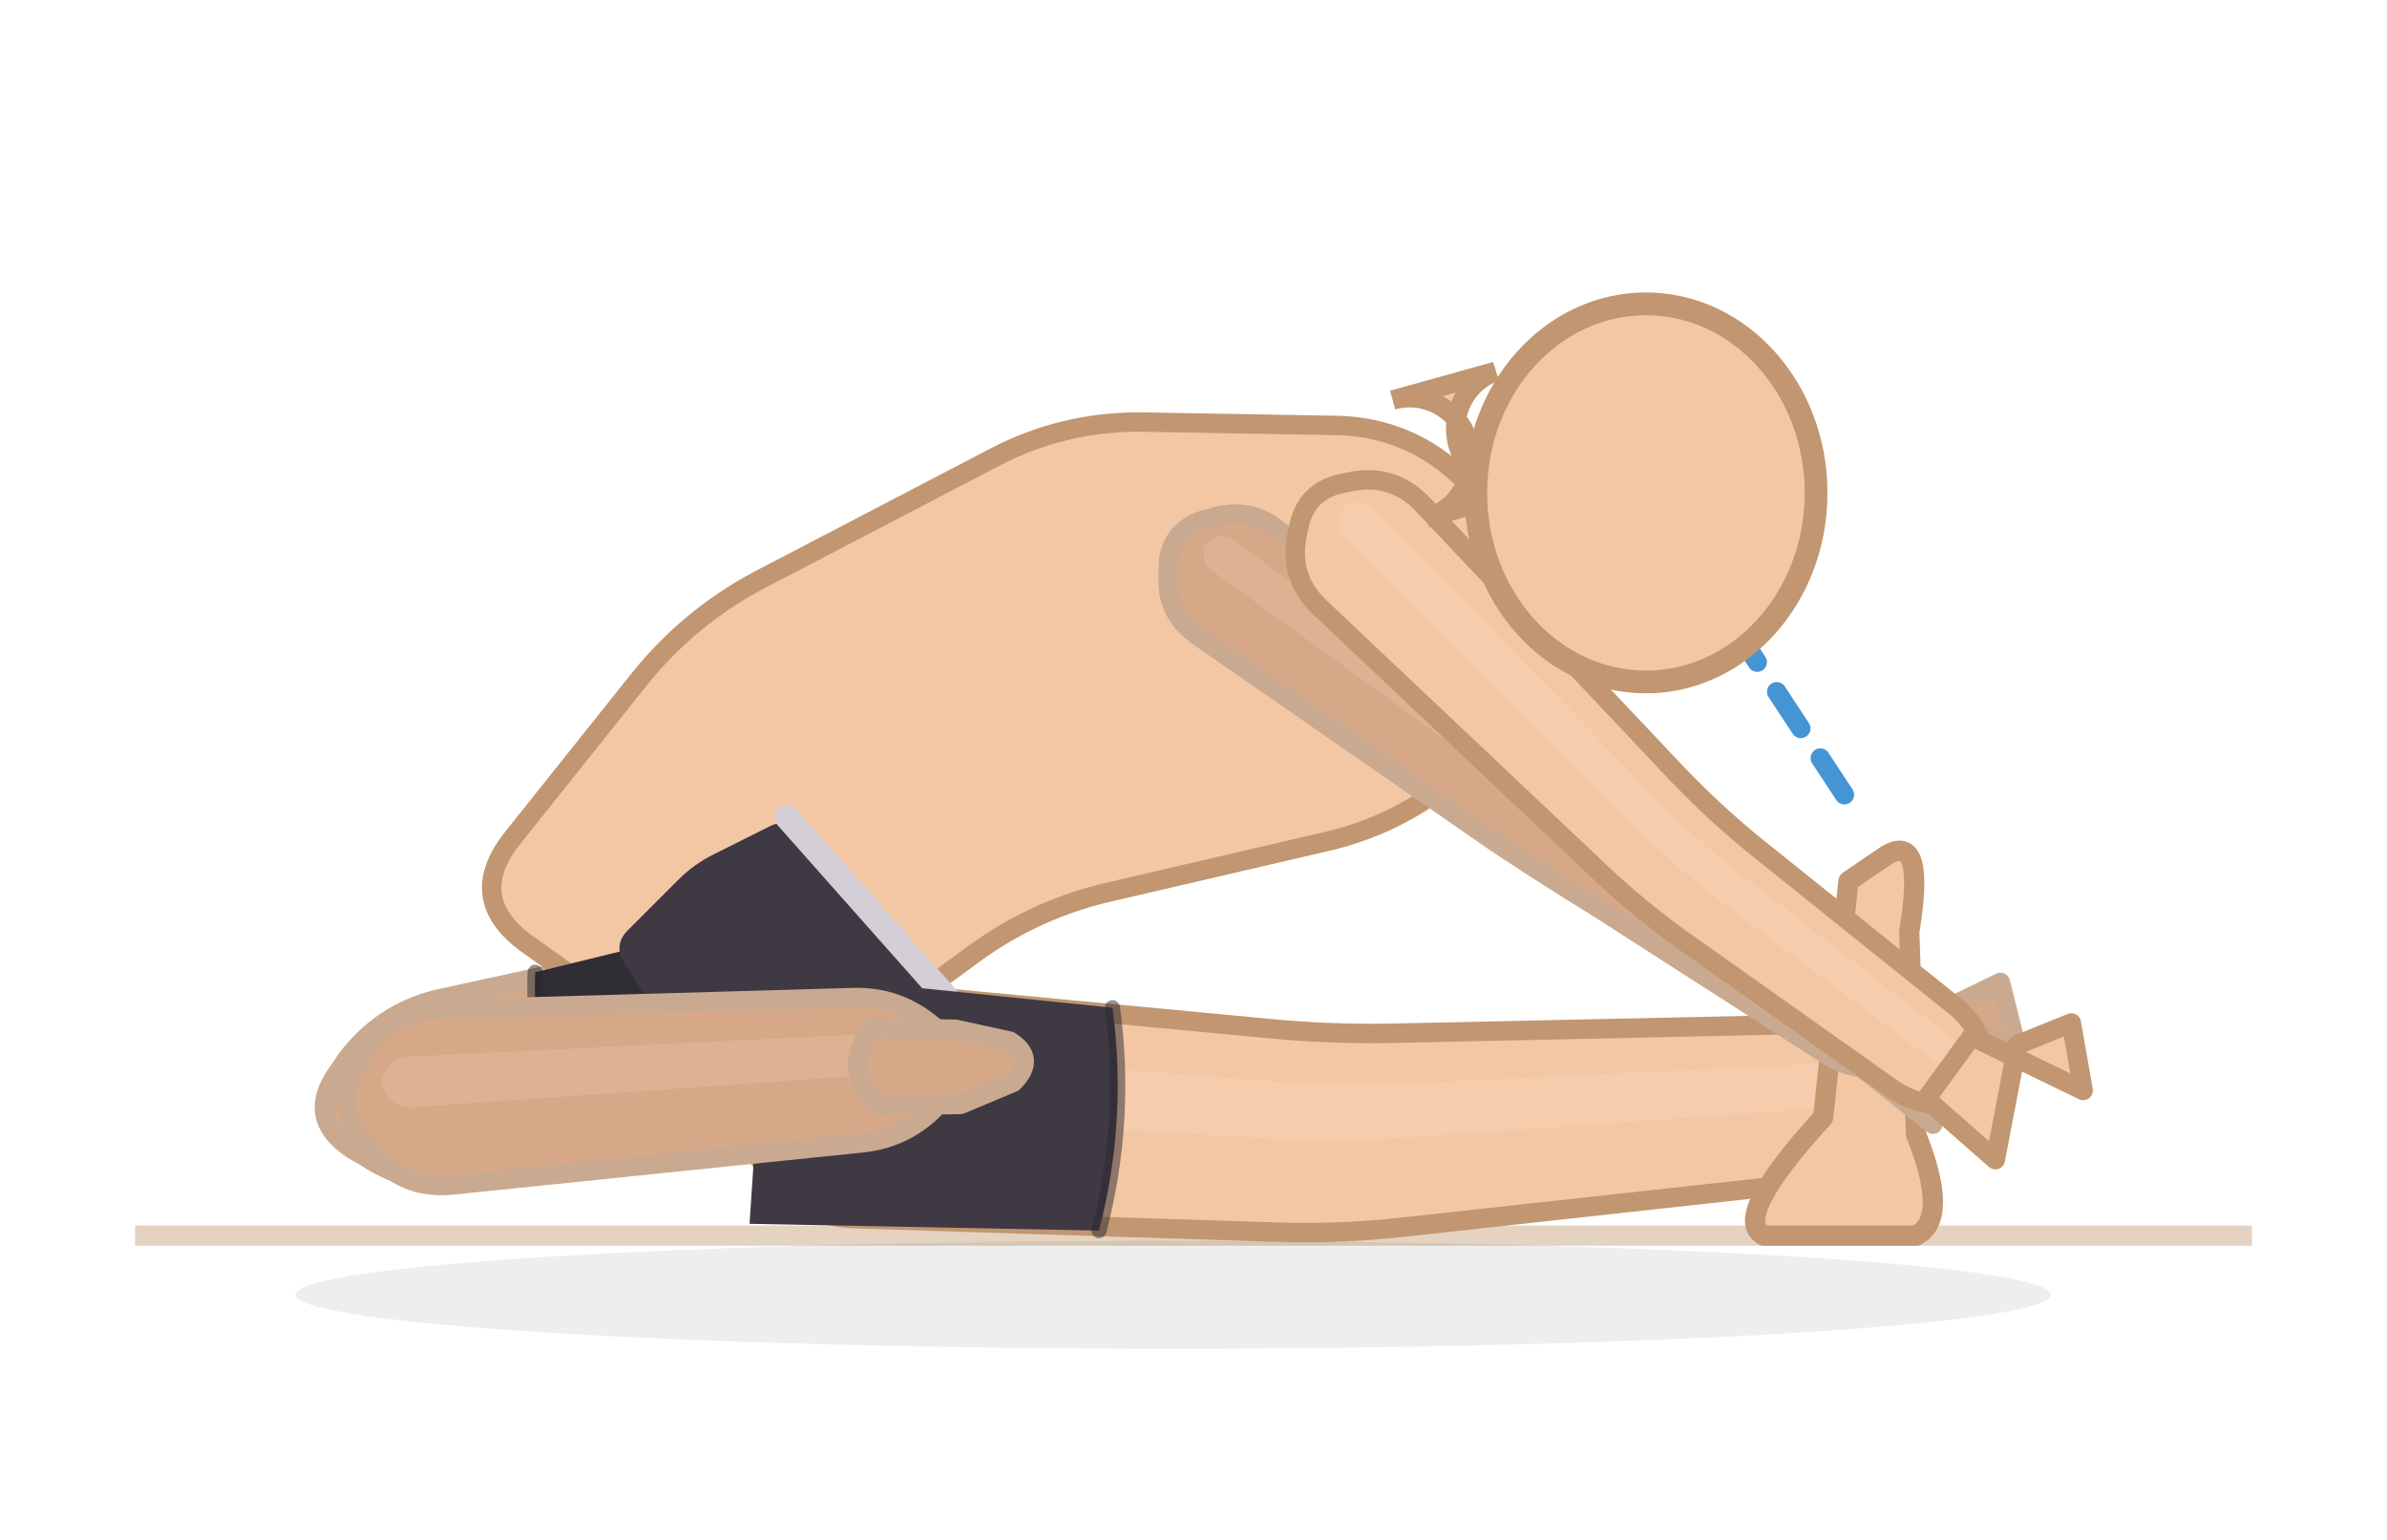
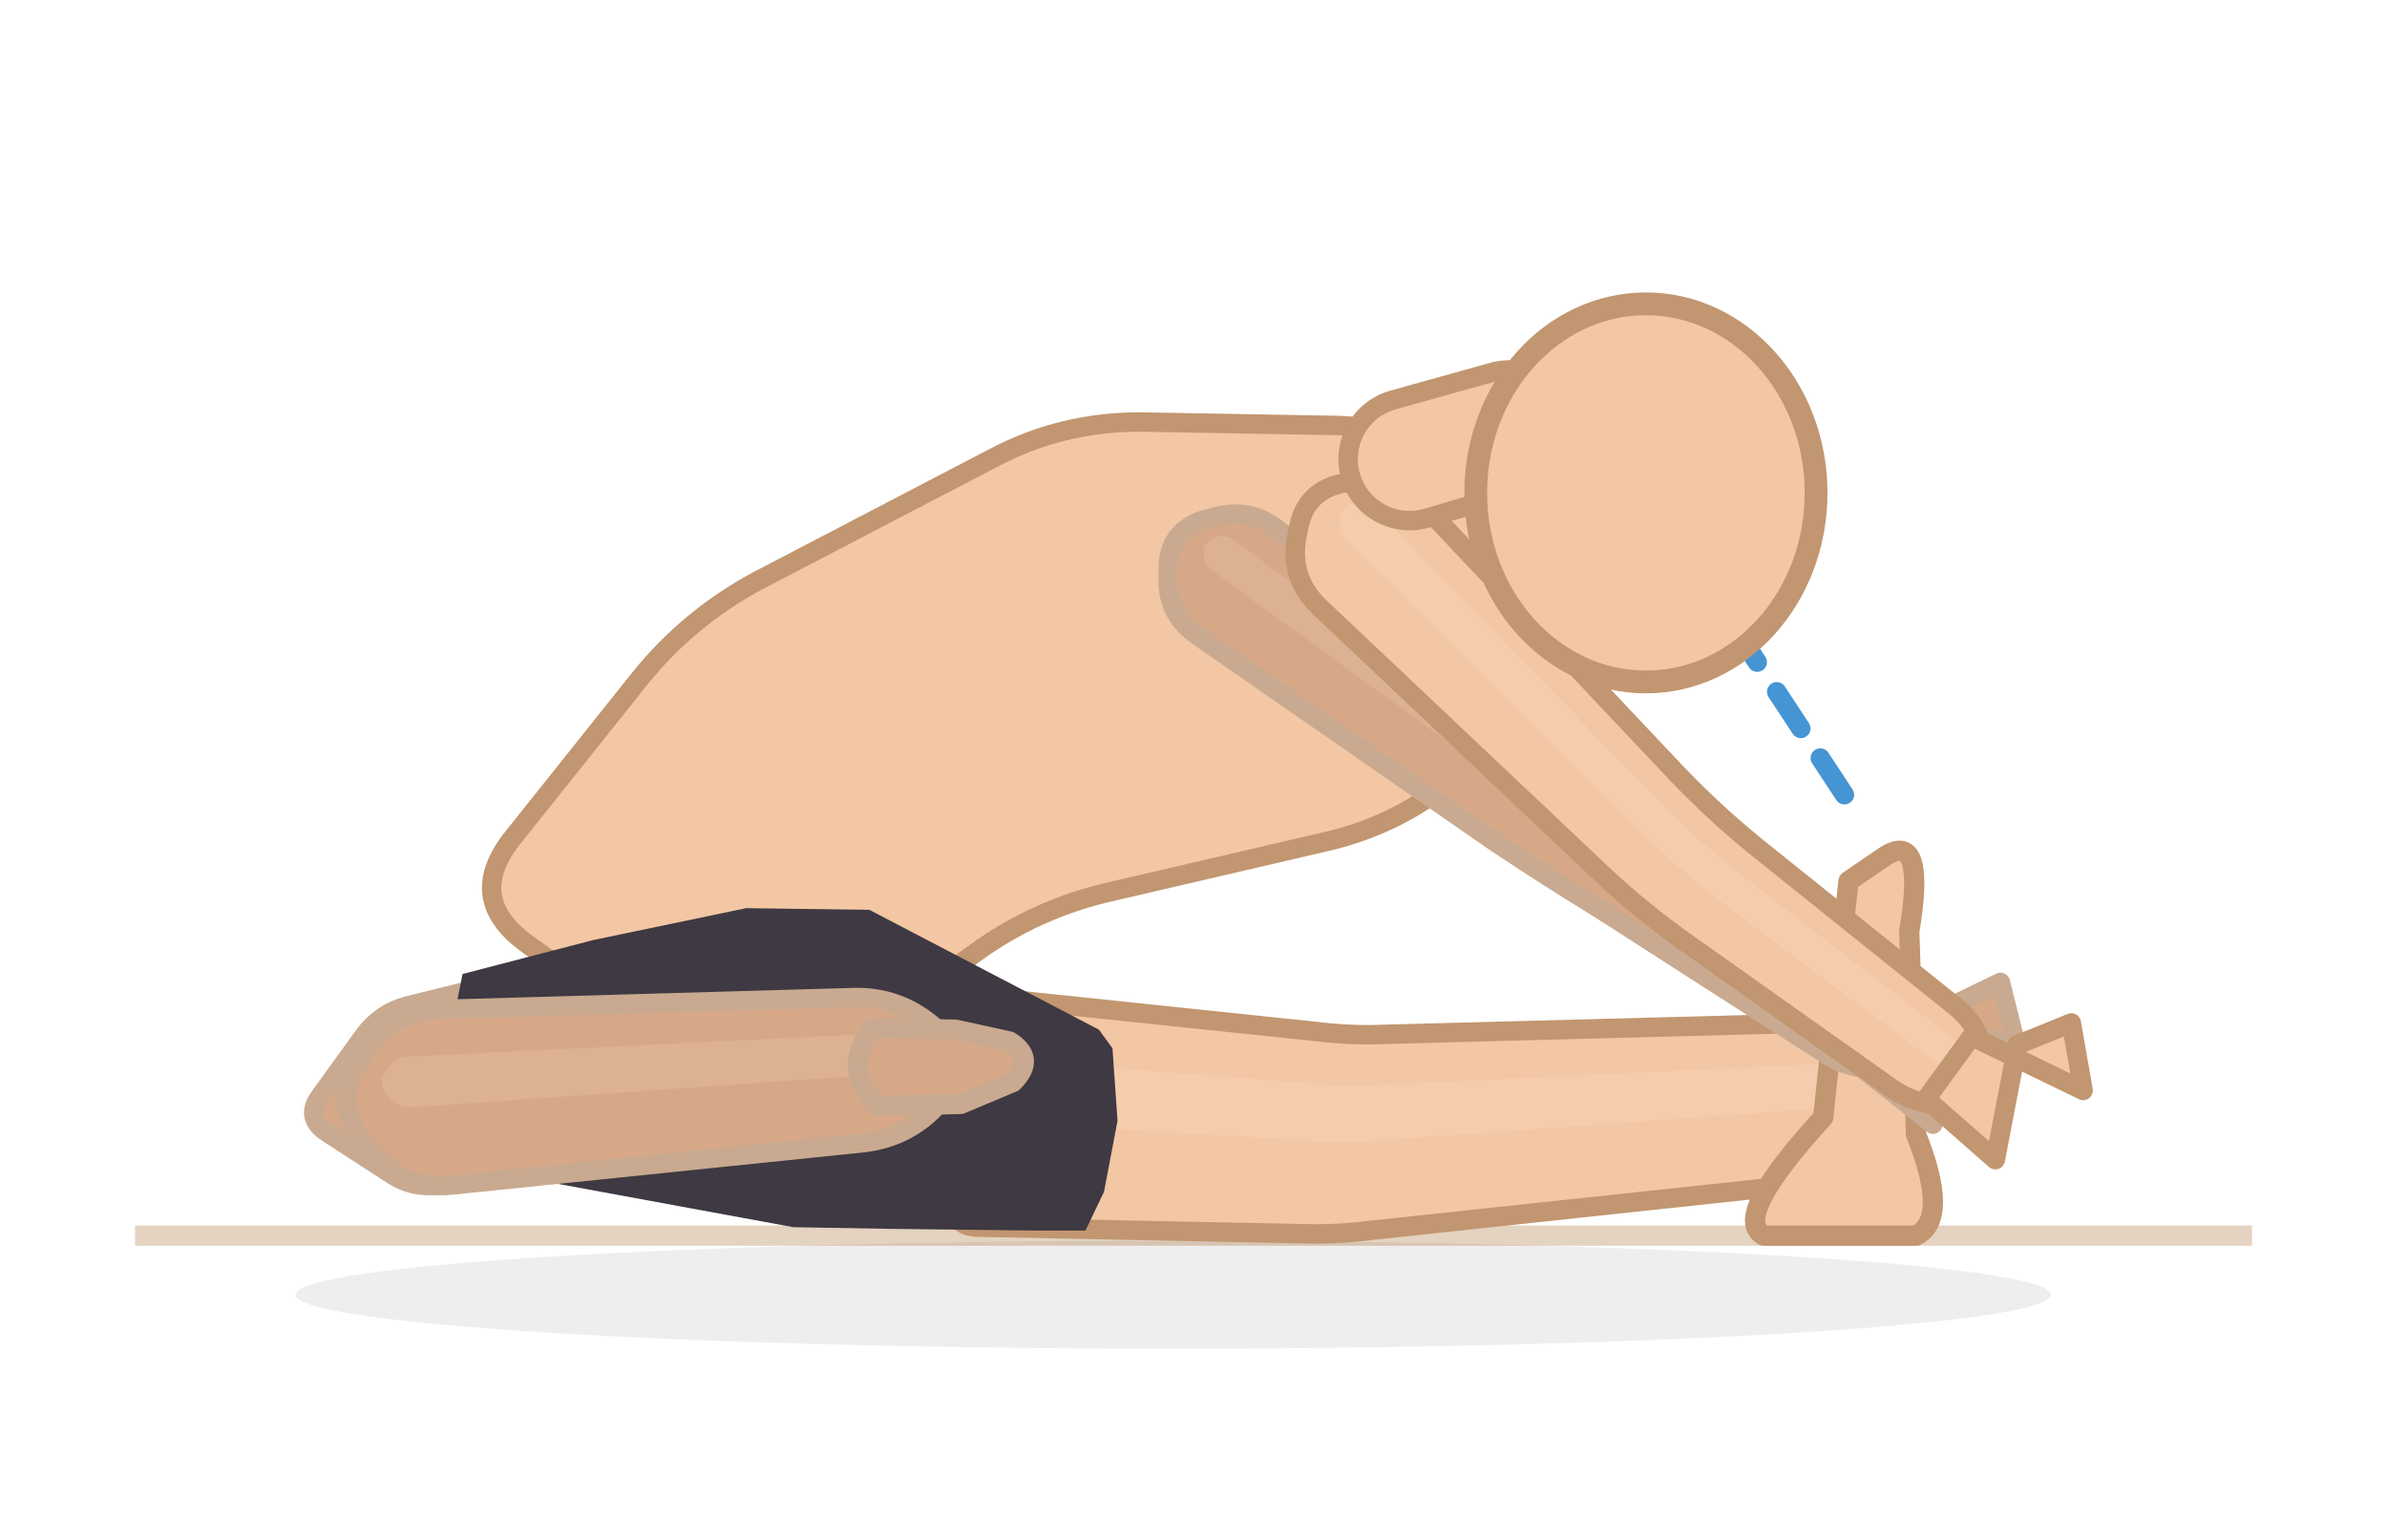
<svg xmlns="http://www.w3.org/2000/svg" viewBox="54.5 94.8 141.4 91.2">
  <line x1="62.5" y1="168" x2="187.9" y2="168" stroke="#e4d3c0" stroke-width="1.2" />
  <ellipse cx="124" cy="171.5" rx="52" ry="3.2" fill="rgba(62,42,28,0.08)" />
-   <path d="M 105.2,167 L 130.4,167.8 Q 134,167.9 137.6,167.5 L 161.3,164.9 Q 164.3,164.6 166.3,162.4 L 166.8,161.9 Q 168.8,159.7 166.5,157.8 L 166,157.3 Q 163.7,155.4 160.7,155.5 L 137.6,156 Q 134,156.1 130.4,155.8 L 106,153.5 Q 102.4,153.1 100.1,155.9 L 99.3,156.9 Q 97,159.7 99,162.7 L 99.7,163.8 Q 101.6,166.9 105.2,167 Z" fill="#f3c7a4" stroke="#c19670" stroke-width="1.15" stroke-linejoin="round" />
-   <path d="M 103,160.6 L 130.4,162.3 Q 134,162.5 137.6,162.2 L 163.2,160.4 Q 164,160.4 164.6,159.8 L 164.7,159.6 Q 165.3,159 164.6,158.5 L 164.5,158.3 Q 163.9,157.8 163,157.8 L 137.6,159 Q 134,159.2 130.4,158.9 L 103.3,156.8 Q 102.2,156.7 101.5,157.5 L 101.4,157.7 Q 100.7,158.5 101.3,159.4 L 101.4,159.6 Q 102,160.6 103,160.6 Z" fill="#fbe3cf" opacity="0.22" />
+   <path d="M 112.5,167.5 L 132.4,167.9 Q 134,167.9 135.6,167.7 L 162.7,164.8 Q 164.3,164.6 165.4,163.4 L 167.7,160.9 Q 168.8,159.7 167.6,158.7 L 164.9,156.4 Q 163.7,155.4 162.1,155.4 L 135.6,156.1 Q 134,156.1 132.4,155.9 L 113.3,153.9 Q 111.7,153.7 111.6,155.3 L 111,165.9 Q 110.9,167.5 112.5,167.5 Z" fill="#f3c7a4" stroke="#c19670" stroke-width="1.15" stroke-linejoin="round" />
+   <path d="M 106.2,160.8 L 132.4,162.4 Q 134,162.5 135.6,162.4 L 163.2,160.4 Q 164,160.4 164.6,159.8 L 164.7,159.6 Q 165.3,159 164.6,158.5 L 164.5,158.3 Q 163.9,157.8 163,157.8 L 135.6,159.1 Q 134,159.2 132.4,159 L 106.4,157 Q 104.8,156.9 104.7,158.5 L 104.7,159.1 Q 104.6,160.7 106.2,160.8 Z" fill="#fbe3cf" opacity="0.22" />
  <path d="M 159,168 L 168,168 Q 170,167 168,162 L 167.6,150 Q 168.6,144 166.2,145.5 L 164,147 L 162.5,161 Q 157,167 159,168 Z" fill="#f3c7a4" stroke="#c19670" stroke-width="1.2" stroke-linejoin="round" />
-   <path d="M 95.5,150.7 L 80.4,154 Q 77.1,154.8 75,157.6 L 74.6,158.2 Q 72.5,161 75.4,162.9 L 76.1,163.3 Q 78.9,165.2 82.4,164.7 L 97.7,162.6 Q 101.1,162.1 102.6,159 L 102.9,158.3 Q 104.4,155.2 101.9,152.8 L 101.4,152.3 Q 98.9,149.9 95.5,150.7 Z" fill="#d7a888" stroke="#c9aa90" stroke-width="1.15" stroke-linejoin="round" />
-   <path d="M 98.5,153.3 L 78.5,157.3 Q 77.5,157.5 77,158.3 L 76.8,158.5 Q 76.3,159.2 77.1,159.8 L 77.3,159.9 Q 78.1,160.4 79,160.2 L 99.2,156.7 Q 100.1,156.5 100.5,155.6 L 100.6,155.4 Q 101,154.5 100.3,153.9 L 100.2,153.7 Q 99.5,153.1 98.5,153.3 Z" fill="#f3d4bc" opacity="0.22" />
+   <path d="M 89.1,151.8 L 78.6,154.4 Q 77.1,154.8 76.1,156.1 L 73.5,159.7 Q 72.5,161 73.9,161.9 L 77.6,164.3 Q 78.9,165.2 80.5,165 L 91.3,163.8 Q 92.9,163.6 92.6,162 L 90.9,153 Q 90.7,151.4 89.1,151.8 Z" fill="#d7a888" stroke="#c9aa90" stroke-width="1.15" stroke-linejoin="round" />
+   <path d="M 95.6,153.8 L 78.5,157.3 Q 77.5,157.5 77,158.3 L 76.8,158.5 Q 76.3,159.2 77.1,159.8 L 77.3,159.9 Q 78.1,160.4 79,160.2 L 96.3,157.2 Q 97.8,156.9 97.5,155.4 L 97.4,155 Q 97.2,153.5 95.6,153.8 Z" fill="#f3d4bc" opacity="0.22" />
  <path d="M 85.7,150.7 L 95.8,157.9 Q 99.5,160.6 103.2,157.9 L 112.2,151.3 Q 115.9,148.6 120.4,147.6 L 133.3,144.6 Q 137.8,143.5 141.2,140.4 L 146.7,135.2 Q 150,132 146.7,128.7 L 141.3,123.3 Q 138,120 133.4,120 L 122,119.8 Q 117.4,119.8 113.4,121.9 L 99.4,129.2 Q 95.3,131.4 92.4,135 L 84.9,144.4 Q 82,148 85.7,150.7 Z" fill="#f3c7a4" stroke="#c19670" stroke-width="1.15" stroke-linejoin="round" />
  <g data-shorts="inline">
-     <path d="M 101.3,148.7 L 86.2,152.4 Q 86,158.6 88.3,164.2 L 103.8,162.3 Z" fill="#312d35" />
-     <path d="M 102,144.1 L 109.7,152.9 Q 110.5,153.8 109.6,154.7 L 106.2,157.9 Q 105.3,158.8 104,159.1 L 100.7,160 Q 99.5,160.4 98.4,159.6 L 95.8,157.9 Q 94.8,157.1 94.1,156 L 91.5,151.9 Q 90.8,150.8 91.7,149.9 L 94.7,146.9 Q 95.6,146 96.8,145.4 L 100,143.8 Q 101.1,143.2 102,144.1 Z" fill="#3e3942" />
-     <path d="M 101.1,143.2 L 110.5,153.8" fill="none" stroke="#d4ced6" stroke-width="1.45" stroke-linecap="round" />
-     <path d="M 98.9,167.3 L 119.6,167.7 Q 121.3,161.2 120.4,154.5 L 99.9,152.4 Z" fill="#3e3942" />
-     <path d="M 86.2,152.4 Q 86,158.6 88.3,164.2" fill="none" stroke="#2a262e" stroke-width="0.9" stroke-linecap="round" opacity="0.5" />
-     <path d="M 119.6,167.7 Q 121.3,161.2 120.4,154.5" fill="none" stroke="#2a262e" stroke-width="0.9" stroke-linecap="round" opacity="0.5" />
+     <path d="M 81.4,155 L 81.9,152.5 L 89.6,150.5 L 98.7,148.6 L 106,148.7 L 119.6,155.8 L 120.4,156.9 L 120.7,161.2 L 119.9,165.4 L 118.8,167.7 L 115.9,167.7 L 107.3,167.6 L 101.5,167.5 L 84.1,164.3 L 83,163.5 L 81.7,159.3 Z" fill="#3e3942" fill-rule="nonzero" />
  </g>
  <path d="M 81.3,165 L 105.6,162.5 Q 108.3,162.2 110.1,160.2 L 110.5,159.7 Q 112.4,157.7 110.3,156 L 109.8,155.6 Q 107.7,153.8 105,153.9 L 80.6,154.6 Q 77.6,154.7 76.1,157.2 L 75.7,157.8 Q 74.2,160.3 76.1,162.5 L 76.5,163 Q 78.4,165.3 81.3,165 Z" fill="#d7a888" stroke="#c9aa90" stroke-width="1.15" stroke-linejoin="round" />
  <path d="M 78.8,160.4 L 107.2,158.4 Q 108,158.3 108.5,157.8 L 108.7,157.6 Q 109.2,157.1 108.6,156.6 L 108.5,156.5 Q 107.9,156 107.1,156 L 78.7,157.4 Q 77.8,157.5 77.4,158.2 L 77.3,158.3 Q 76.9,159 77.4,159.6 L 77.5,159.8 Q 78,160.4 78.8,160.4 Z" fill="#f3d4bc" opacity="0.22" />
  <path d="M 106.5,160.3 Q 104.3,158.2 106.2,155.7 L 111.1,155.8 L 114.3,156.5 Q 115.9,157.5 114.5,158.9 L 111.4,160.2 Z" fill="#d7a888" stroke="#c9aa90" stroke-width="1.2" stroke-linejoin="round" />
  <path d="M 125.5,132.5 L 143.1,144.7 Q 146.1,146.7 149.2,148.6 L 162.9,157.4 Q 164.4,158.3 166.2,158 L 166.6,157.9 Q 168.4,157.6 168,155.8 L 168,155.5 Q 167.6,153.7 166.1,152.6 L 152.8,143.4 Q 149.9,141.3 147,139.1 L 130.1,126.1 Q 128.4,124.8 126.2,125.5 L 125.8,125.6 Q 123.7,126.3 123.7,128.5 L 123.7,129 Q 123.6,131.2 125.5,132.5 Z" fill="#d7a888" stroke="#c9aa90" stroke-width="1.15" stroke-linejoin="round" />
  <path d="M 126.3,128.6 L 144.9,142.1 Q 147.8,144.2 150.8,146.2 L 165.4,155.9 Q 165.9,156.2 166.4,156.1 L 166.5,156.1 Q 167,156 166.9,155.5 L 166.9,155.4 Q 166.7,154.9 166.3,154.6 L 151.9,144.7 Q 148.9,142.7 146,140.5 L 127.6,126.8 Q 127.1,126.5 126.5,126.6 L 126.4,126.7 Q 125.8,126.9 125.8,127.5 L 125.8,127.6 Q 125.8,128.3 126.3,128.6 Z" fill="#f3d4bc" opacity="0.22" />
  <path d="M 167.2,154.2 L 174,157 L 173,153 L 169.9,154.5 L 169,161.4 L 164.7,158 Z" fill="#d7a888" stroke="#c9aa90" stroke-width="1.15" stroke-linejoin="round" />
  <path d="M 132.7,130.8 L 149,146.2 Q 151.6,148.7 154.6,150.8 L 166.6,159.3 Q 168.2,160.4 170.1,160.2 L 170.6,160.1 Q 172.5,159.9 172.2,158 L 172.1,157.5 Q 171.8,155.6 170.3,154.4 L 159.2,145.5 Q 156.4,143.3 153.9,140.7 L 138.8,124.7 Q 137.1,122.9 134.7,123.3 L 134.2,123.4 Q 131.8,123.8 131.4,126.2 L 131.3,126.7 Q 130.9,129.1 132.7,130.8 Z" fill="#f3c7a4" stroke="#c19670" stroke-width="1.15" stroke-linejoin="round" />
  <path d="M 134.2,126.7 L 151.3,143.7 Q 153.8,146.2 156.7,148.4 L 169.4,157.9 Q 169.9,158.2 170.4,158.1 L 170.5,158.1 Q 171.1,158.1 171,157.5 L 171,157.4 Q 170.9,156.9 170.4,156.5 L 158,146.9 Q 155.1,144.7 152.6,142.1 L 136,125 Q 135.5,124.5 134.8,124.6 L 134.7,124.6 Q 134,124.7 133.9,125.4 L 133.9,125.6 Q 133.7,126.2 134.2,126.7 Z" fill="#fbe3cf" opacity="0.22" />
  <path d="M 171.3,156.2 L 177.9,159.4 L 177.2,155.4 L 174,156.7 L 172.7,163.5 L 168.6,159.9 Z" fill="#f3c7a4" stroke="#c19670" stroke-width="1.15" stroke-linejoin="round" />
  <line x1="152" y1="124" x2="164.1" y2="142.4" stroke="#2481cc" stroke-width="1.15" stroke-dasharray="2.6 2.1" stroke-linecap="round" opacity="0.85" />
-   <path d="M 139,125.5 L 145.1,123.7 A 3.6 3.6 0 0 1 143.1,116.8 L 137,118.5 A 3.6 3.6 0 0 1 139,125.5 Z" fill="#f3c7a4" stroke="#c19670" stroke-width="1.15" />
+   <path d="M 139,125.5 L 145.1,123.7 A 3.6 3.6 0 0 0 143.1,116.8 L 137,118.5 A 3.6 3.6 0 0 0 139,125.5 Z" fill="#f3c7a4" stroke="#c19670" stroke-width="1.15" />
  <ellipse cx="152" cy="124" rx="10.08" ry="11.2" fill="#f3c7a4" stroke="#c19670" stroke-width="1.35" />
</svg>
